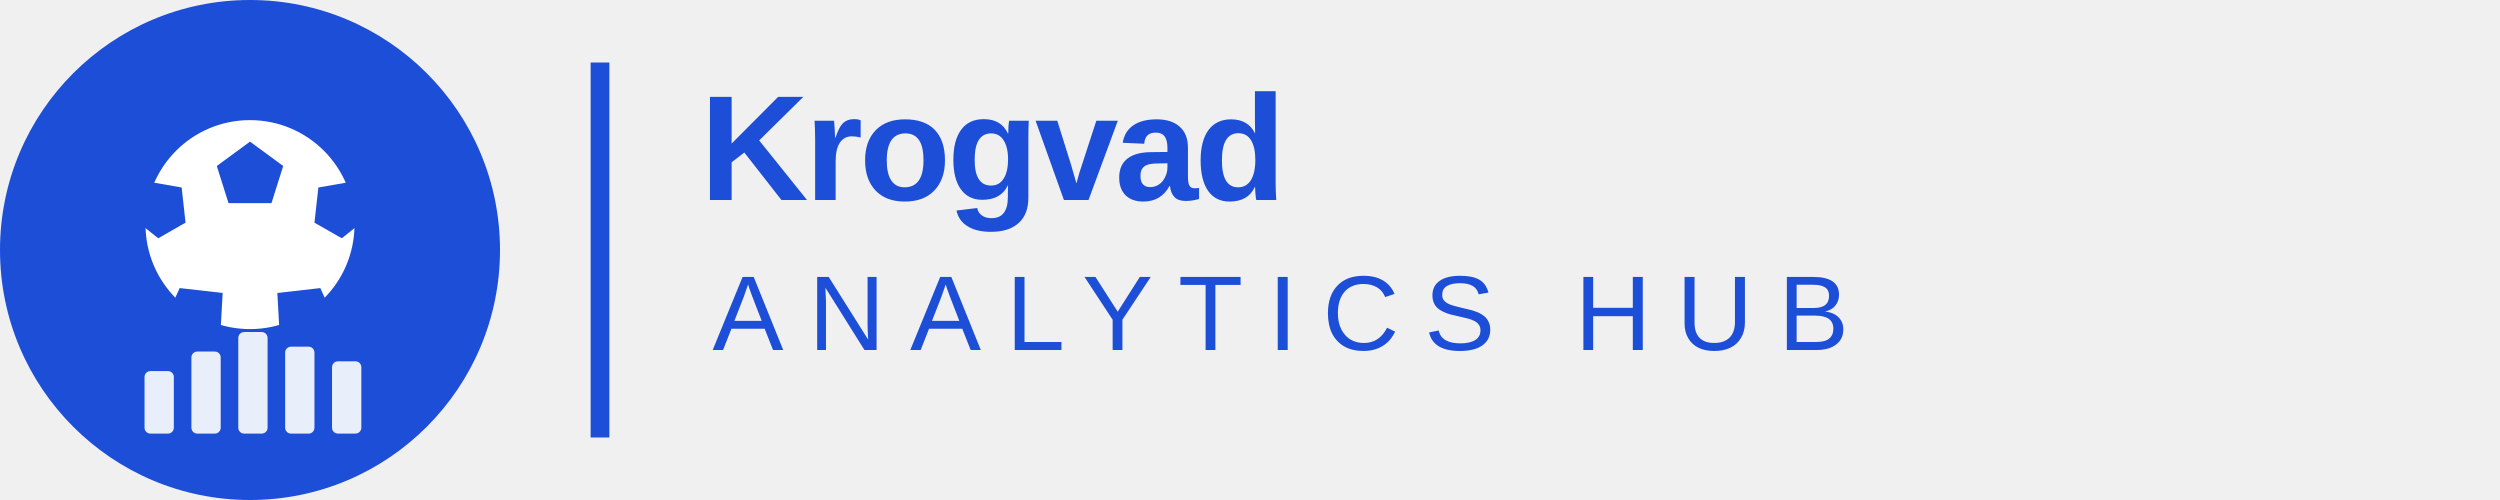
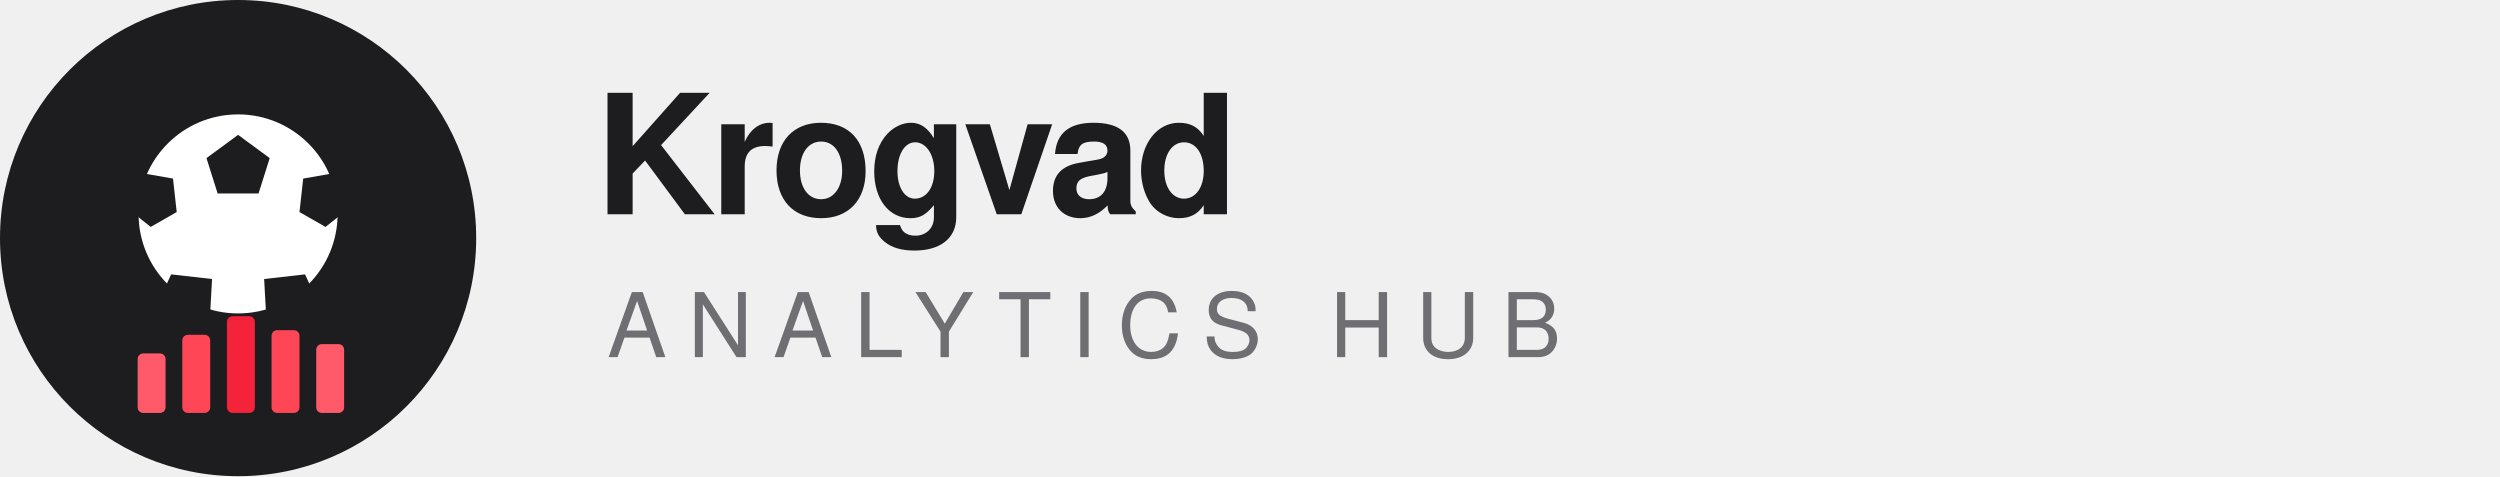
- <svg xmlns="http://www.w3.org/2000/svg" viewBox="0 0 200 40">
+ <svg xmlns="http://www.w3.org/2000/svg" viewBox="0 0 210 40">
  <defs>
    <clipPath id="ball">
      <circle cx="256" cy="230" r="110" />
    </clipPath>
  </defs>
  <svg x="0" y="0" width="40" height="40" viewBox="0 0 512 512">
-     <circle cx="256" cy="256" r="256" fill="#1D4ED8" />
+     <circle cx="256" cy="256" r="256" fill="#1d1d1f" />
    <circle cx="256" cy="230" r="110" fill="white" />
    <g clip-path="url(#ball)">
-       <polygon points="256,145 290,170 278,208 234,208 222,170" fill="#1D4ED8" />
-       <polygon points="366,185 380,220 350,244 322,228 326,192" fill="#1D4ED8" />
-       <polygon points="328,295 344,330 316,352 286,336 284,300" fill="#1D4ED8" />
-       <polygon points="184,295 168,330 196,352 226,336 228,300" fill="#1D4ED8" />
-       <polygon points="146,185 186,192 190,228 162,244 132,220" fill="#1D4ED8" />
+       <polygon points="256,145 290,170 278,208 234,208 222,170" fill="#1d1d1f" />
+       <polygon points="366,185 380,220 350,244 322,228 326,192" fill="#1d1d1f" />
+       <polygon points="328,295 344,330 316,352 286,336 284,300" fill="#1d1d1f" />
+       <polygon points="184,295 168,330 196,352 226,336 228,300" fill="#1d1d1f" />
+       <polygon points="146,185 186,192 190,228 162,244 132,220" fill="#1d1d1f" />
    </g>
-     <circle cx="256" cy="230" r="110" fill="none" stroke="#1D4ED8" stroke-width="6" />
-     <rect x="148" y="380" width="30" height="64" rx="6" fill="white" opacity="0.9" />
-     <rect x="196" y="360" width="30" height="84" rx="6" fill="white" opacity="0.9" />
-     <rect x="244" y="340" width="30" height="104" rx="6" fill="white" opacity="0.9" />
-     <rect x="292" y="355" width="30" height="89" rx="6" fill="white" opacity="0.9" />
-     <rect x="340" y="370" width="30" height="74" rx="6" fill="white" opacity="0.9" />
+     <circle cx="256" cy="230" r="110" fill="none" stroke="#1d1d1f" stroke-width="6" />
+     <rect x="148" y="380" width="30" height="64" rx="6" fill="#ff5a6a" />
+     <rect x="196" y="360" width="30" height="84" rx="6" fill="#ff4657" />
+     <rect x="244" y="340" width="30" height="104" rx="6" fill="#f5233a" />
+     <rect x="292" y="355" width="30" height="89" rx="6" fill="#ff4657" />
+     <rect x="340" y="370" width="30" height="74" rx="6" fill="#ff5a6a" />
  </svg>
-   <line x1="48" y1="5" x2="48" y2="35" stroke="#1D4ED8" stroke-width="1.5" />
-   <text x="56" y="16" font-family="Arial Black, Arial, sans-serif" font-weight="900" font-size="12" fill="#1D4ED8" letter-spacing="-0.3">Krogvad</text>
-   <text x="57" y="28" font-family="Arial, Helvetica, sans-serif" font-weight="400" font-size="8.5" fill="#1D4ED8" letter-spacing="2">ANALYTICS HUB</text>
+   <text x="50" y="18" font-family="-apple-system, BlinkMacSystemFont, 'Segoe UI', Helvetica, Arial, sans-serif" font-weight="600" font-size="14" fill="#1d1d1f" letter-spacing="-0.4">Krogvad</text>
+   <text x="51" y="30" font-family="-apple-system, BlinkMacSystemFont, 'Segoe UI', Helvetica, Arial, sans-serif" font-weight="500" font-size="7.5" fill="#6e6e73" letter-spacing="1.8">ANALYTICS HUB</text>
</svg>
